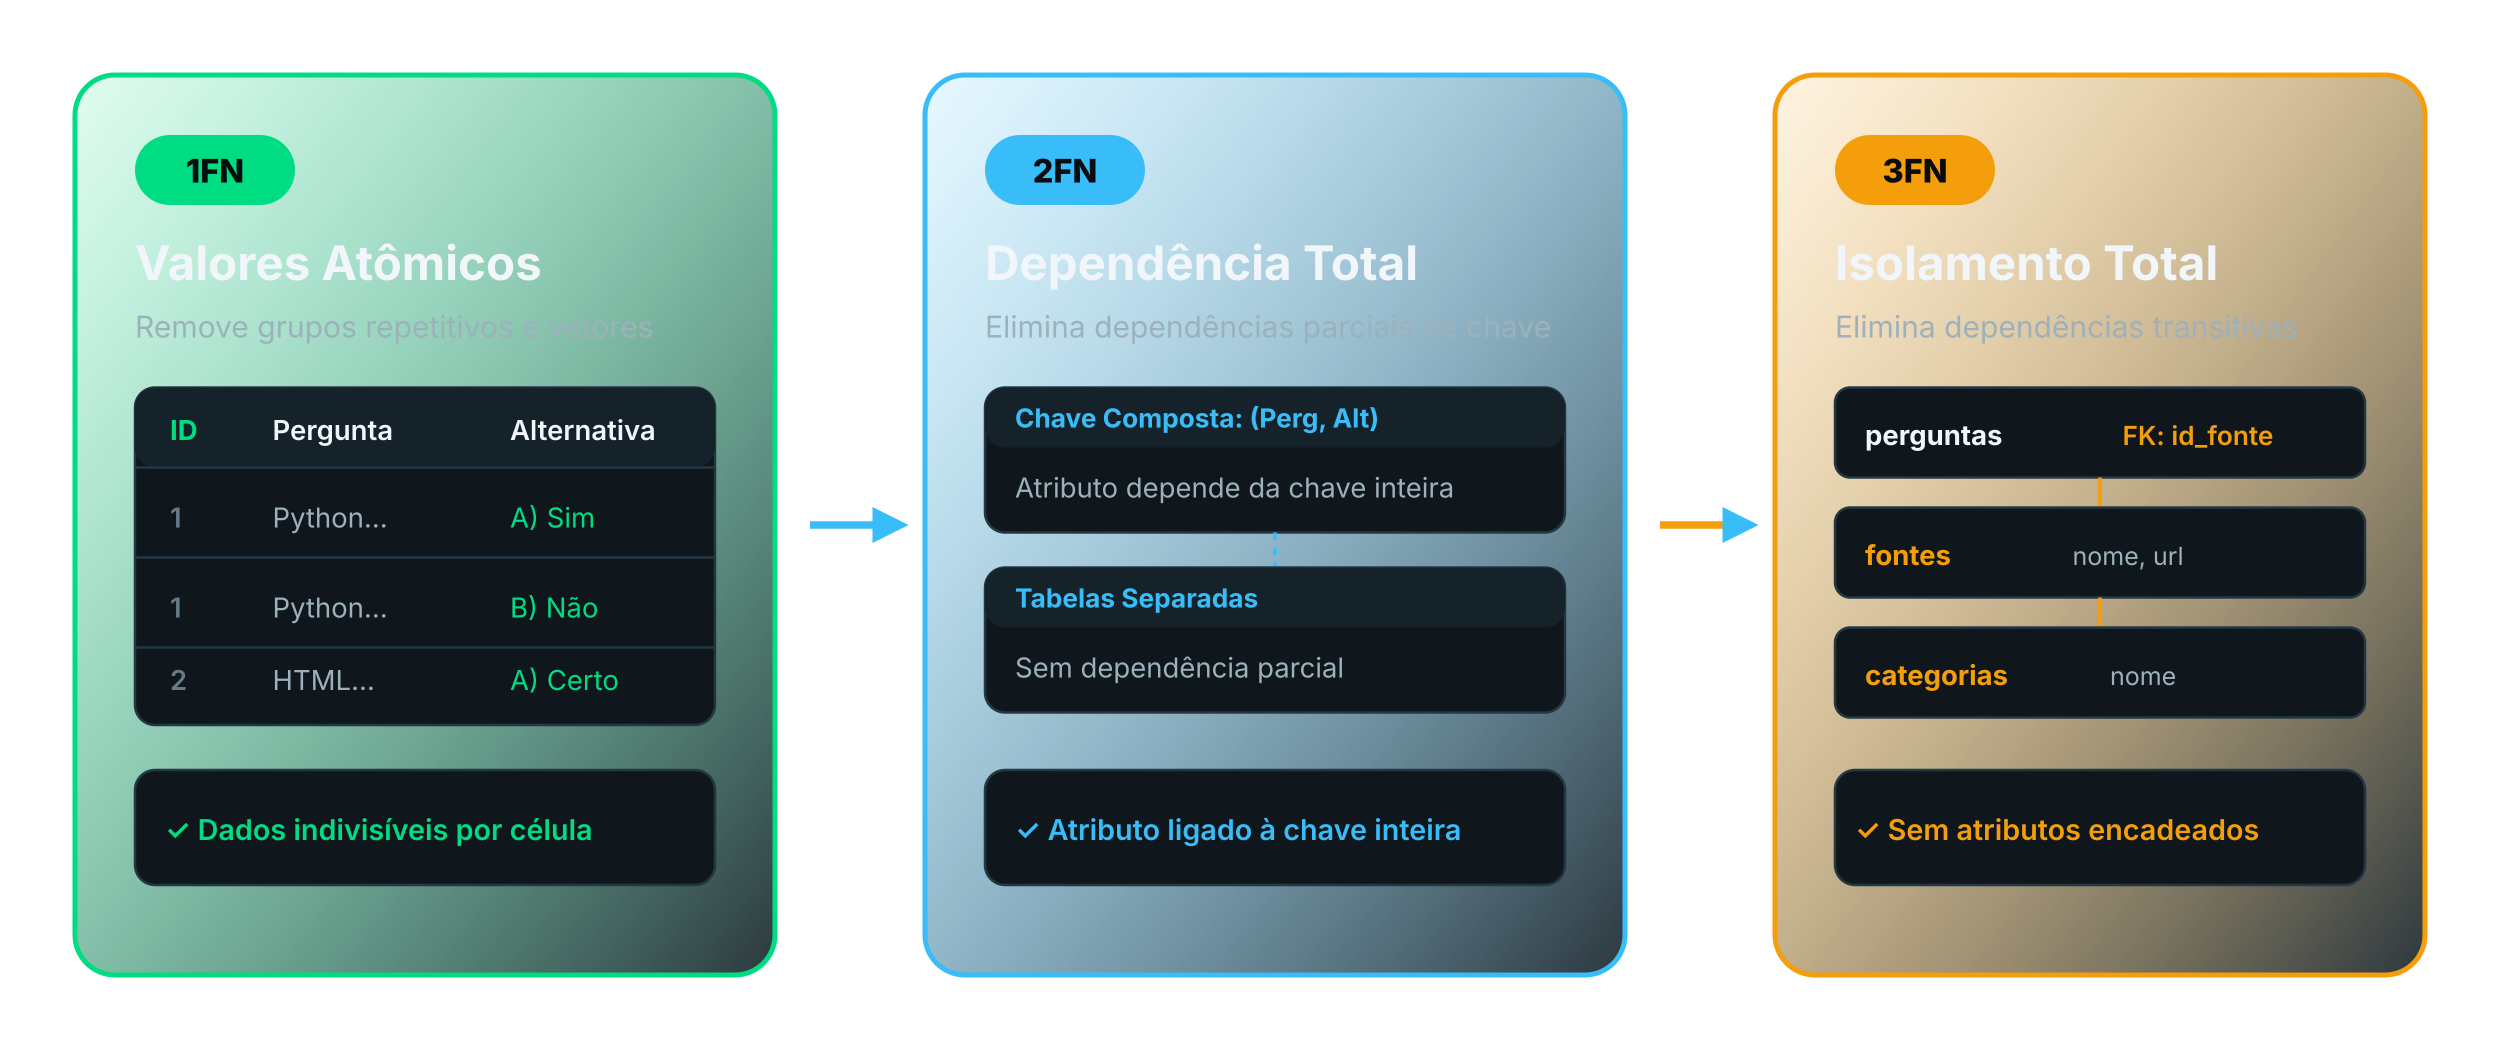
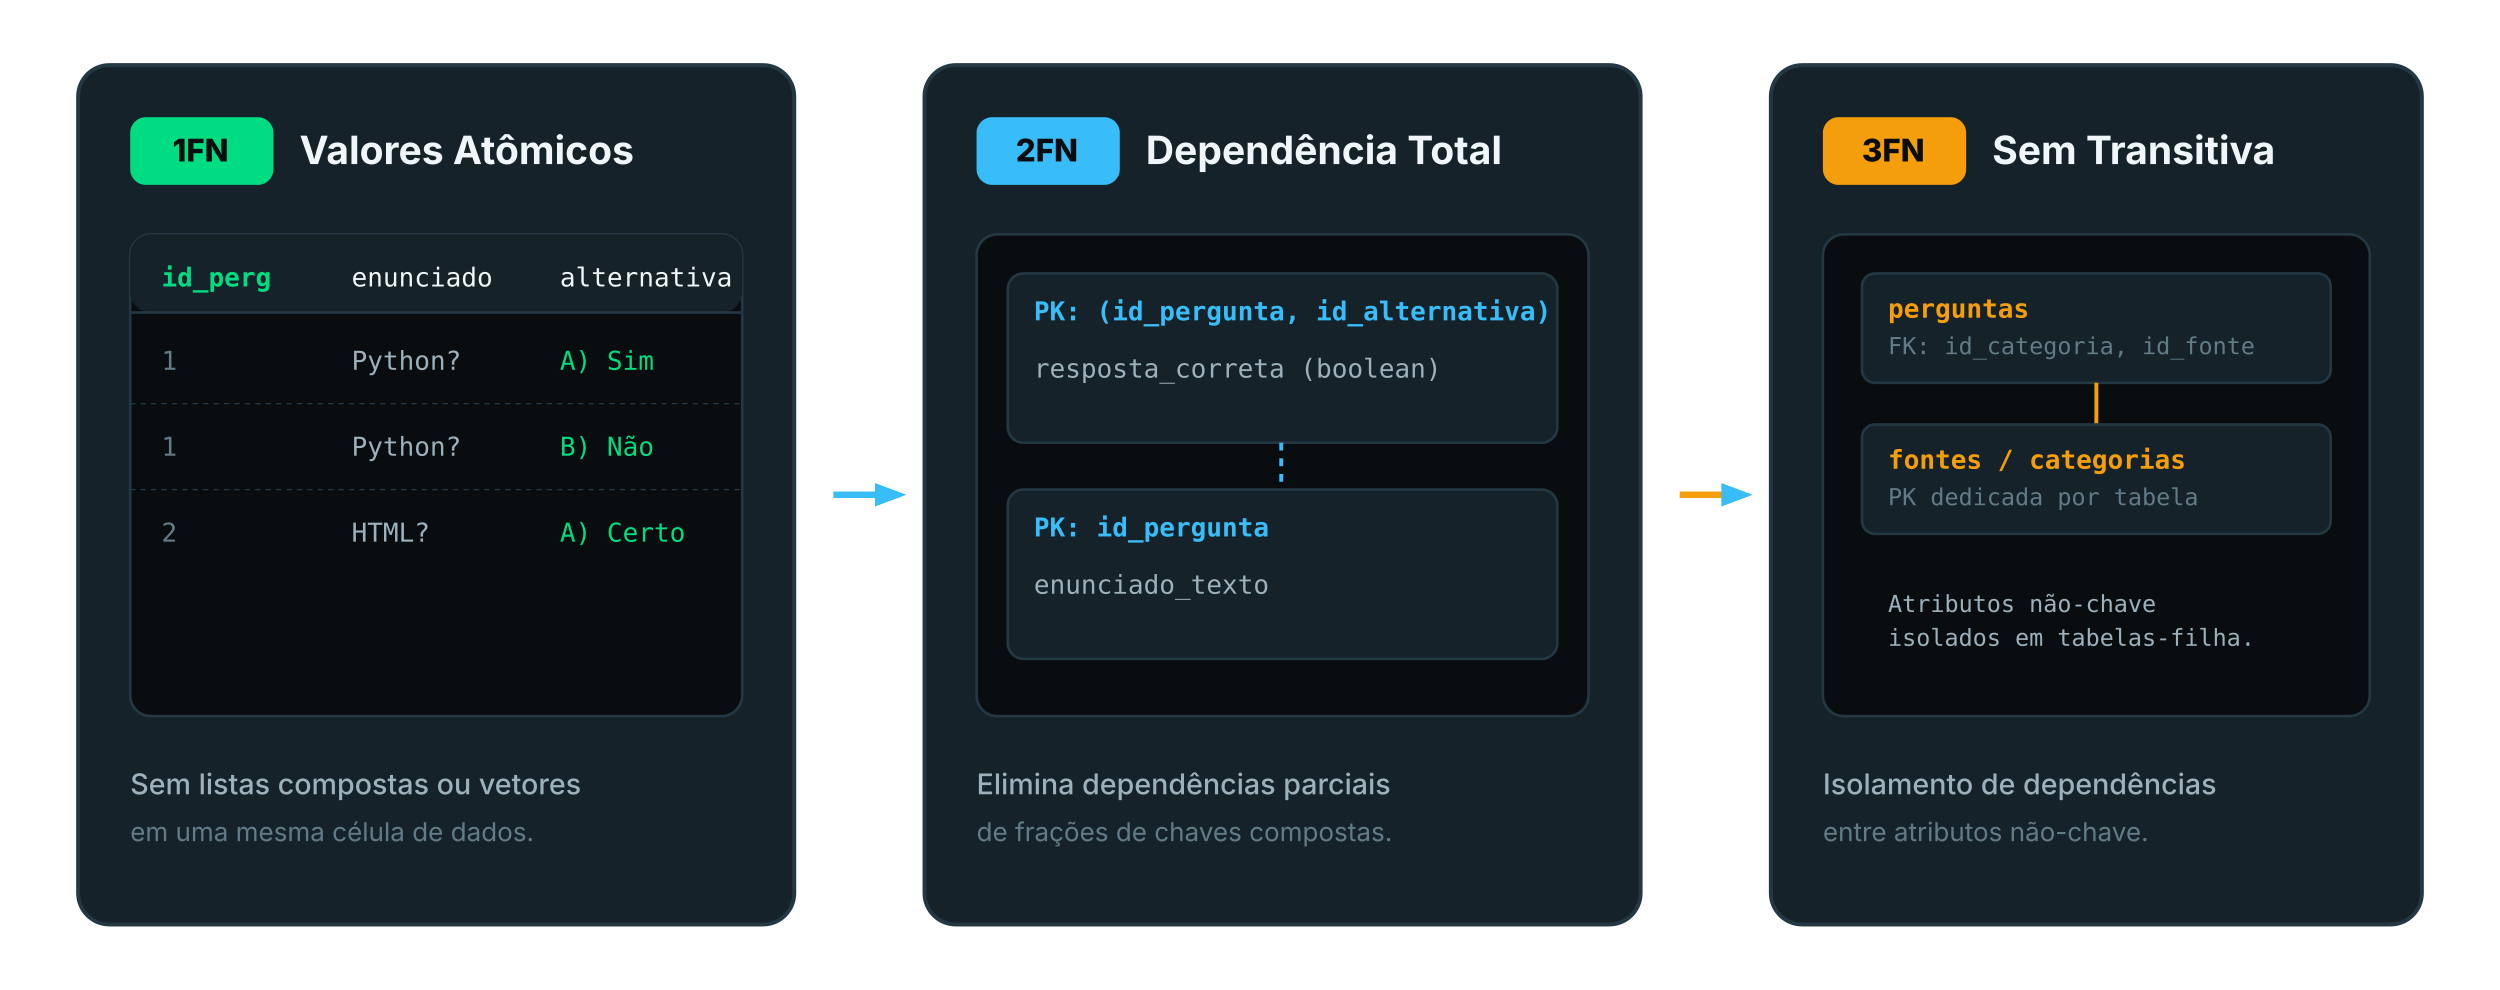
- <svg xmlns="http://www.w3.org/2000/svg" viewBox="0 0 1000 420" width="100%" height="100%" style="background-color: #090d10; font-family: 'Plus Jakarta Sans', system-ui, -apple-system, sans-serif;">
+ <svg xmlns="http://www.w3.org/2000/svg" viewBox="0 0 960 380" width="100%" height="100%" style="background-color: #0f171c; font-family: 'Plus Jakarta Sans', system-ui, -apple-system, sans-serif;">
  <defs>
-     <linearGradient id="grad-1fn" x1="0%" y1="0%" x2="100%" y2="100%">
-       <stop offset="0%" stop-color="#00dc82" stop-opacity="0.12" />
-       <stop offset="100%" stop-color="#152229" stop-opacity="0.9" />
-     </linearGradient>
-     <linearGradient id="grad-2fn" x1="0%" y1="0%" x2="100%" y2="100%">
-       <stop offset="0%" stop-color="#38bdf8" stop-opacity="0.12" />
-       <stop offset="100%" stop-color="#152229" stop-opacity="0.9" />
-     </linearGradient>
-     <linearGradient id="grad-3fn" x1="0%" y1="0%" x2="100%" y2="100%">
-       <stop offset="0%" stop-color="#f59e0b" stop-opacity="0.12" />
-       <stop offset="100%" stop-color="#152229" stop-opacity="0.9" />
-     </linearGradient>
-     <marker id="arrow" viewBox="0 0 10 10" refX="5" refY="5" markerWidth="6" markerHeight="6" orient="auto-start-reverse">
-       <path d="M 0 1 L 8 5 L 0 9 z" fill="#38bdf8" />
+     <marker id="seta" viewBox="0 0 10 10" refX="6" refY="5" markerWidth="6" markerHeight="6" orient="auto-start-reverse">
+       <path d="M 0 2 L 8 5 L 0 8 z" fill="#38bdf8" />
    </marker>
  </defs>
-   <g transform="translate(30, 30)">
-     <rect x="0" y="0" width="280" height="360" rx="16" fill="url(#grad-1fn)" stroke="#00dc82" stroke-width="2" />
-     <rect x="24" y="24" width="64" height="28" rx="14" fill="#00dc82" />
-     <text x="56" y="43" fill="#090d10" font-size="13" font-weight="800" text-anchor="middle">1FN</text>
-     <text x="24" y="82" fill="#f0f6f9" font-size="19" font-weight="700">Valores Atômicos</text>
-     <text x="24" y="105" fill="#9cb1bc" font-size="12" font-weight="400">Remove grupos repetitivos e vetores</text>
-     <g transform="translate(24, 125)">
-       <rect x="0" y="0" width="232" height="135" rx="8" fill="#0f171c" stroke="#243844" />
-       <rect x="0" y="0" width="232" height="32" rx="8" fill="#152229" />
-       <text x="14" y="21" fill="#00dc82" font-size="11" font-weight="700">ID</text>
-       <text x="55" y="21" fill="#f0f6f9" font-size="11" font-weight="600">Pergunta</text>
-       <text x="150" y="21" fill="#f0f6f9" font-size="11" font-weight="600">Alternativa</text>
-       <line x1="0" y1="32" x2="232" y2="32" stroke="#243844" stroke-width="1" />
-       <text x="14" y="56" fill="#627b87" font-size="11" font-weight="600">1</text>
-       <text x="55" y="56" fill="#9cb1bc" font-size="11">Python...</text>
-       <text x="150" y="56" fill="#00dc82" font-size="11">A) Sim</text>
-       <line x1="0" y1="68" x2="232" y2="68" stroke="#243844" stroke-width="1" />
-       <text x="14" y="92" fill="#627b87" font-size="11" font-weight="600">1</text>
-       <text x="55" y="92" fill="#9cb1bc" font-size="11">Python...</text>
-       <text x="150" y="92" fill="#00dc82" font-size="11">B) Não</text>
-       <line x1="0" y1="104" x2="232" y2="104" stroke="#243844" stroke-width="1" />
-       <text x="14" y="121" fill="#627b87" font-size="11" font-weight="600">2</text>
-       <text x="55" y="121" fill="#9cb1bc" font-size="11">HTML...</text>
-       <text x="150" y="121" fill="#00dc82" font-size="11">A) Certo</text>
+   <g transform="translate(30, 25)">
+     <rect x="0" y="0" width="275" height="330" rx="12" fill="#152229" stroke="#243844" stroke-width="1.5" />
+     <rect x="20" y="20" width="55" height="26" rx="6" fill="#00dc82" />
+     <text x="47" y="37" fill="#090d10" font-size="12" font-weight="800" text-anchor="middle">1FN</text>
+     <text x="85" y="38" fill="#f0f6f9" font-size="15" font-weight="700">Valores Atômicos</text>
+     <g transform="translate(20, 65)">
+       <rect x="0" y="0" width="235" height="185" rx="8" fill="#090d10" stroke="#243844" />
+       <rect x="0" y="0" width="235" height="30" rx="8" fill="#152229" />
+       <text x="12" y="20" fill="#00dc82" font-family="JetBrains Mono, monospace" font-size="10" font-weight="700">id_perg</text>
+       <text x="85" y="20" fill="#f0f6f9" font-family="JetBrains Mono, monospace" font-size="10">enunciado</text>
+       <text x="165" y="20" fill="#f0f6f9" font-family="JetBrains Mono, monospace" font-size="10">alternativa</text>
+       <line x1="0" y1="30" x2="235" y2="30" stroke="#243844" stroke-width="1" />
+       <text x="12" y="52" fill="#627b87" font-family="JetBrains Mono, monospace" font-size="10">1</text>
+       <text x="85" y="52" fill="#9cb1bc" font-family="JetBrains Mono, monospace" font-size="10">Python?</text>
+       <text x="165" y="52" fill="#00dc82" font-family="JetBrains Mono, monospace" font-size="10">A) Sim</text>
+       <line x1="0" y1="65" x2="235" y2="65" stroke="#243844" stroke-width="0.5" stroke-dasharray="2,2" />
+       <text x="12" y="85" fill="#627b87" font-family="JetBrains Mono, monospace" font-size="10">1</text>
+       <text x="85" y="85" fill="#9cb1bc" font-family="JetBrains Mono, monospace" font-size="10">Python?</text>
+       <text x="165" y="85" fill="#00dc82" font-family="JetBrains Mono, monospace" font-size="10">B) Não</text>
+       <line x1="0" y1="98" x2="235" y2="98" stroke="#243844" stroke-width="0.5" stroke-dasharray="2,2" />
+       <text x="12" y="118" fill="#627b87" font-family="JetBrains Mono, monospace" font-size="10">2</text>
+       <text x="85" y="118" fill="#9cb1bc" font-family="JetBrains Mono, monospace" font-size="10">HTML?</text>
+       <text x="165" y="118" fill="#00dc82" font-family="JetBrains Mono, monospace" font-size="10">A) Certo</text>
    </g>
-     <rect x="24" y="278" width="232" height="46" rx="8" fill="#0f171c" stroke="#243844" />
-     <text x="36" y="306" fill="#00dc82" font-size="11.5" font-weight="600">✓ Dados indivisíveis por célula</text>
+     <text x="20" y="280" fill="#9cb1bc" font-size="11" font-weight="500">Sem listas compostas ou vetores</text>
+     <text x="20" y="298" fill="#627b87" font-size="10">em uma mesma célula de dados.</text>
  </g>
-   <path d="M 324 210 L 358 210" stroke="#38bdf8" stroke-width="3" marker-end="url(#arrow)" />
-   <g transform="translate(370, 30)">
-     <rect x="0" y="0" width="280" height="360" rx="16" fill="url(#grad-2fn)" stroke="#38bdf8" stroke-width="2" />
-     <rect x="24" y="24" width="64" height="28" rx="14" fill="#38bdf8" />
-     <text x="56" y="43" fill="#090d10" font-size="13" font-weight="800" text-anchor="middle">2FN</text>
-     <text x="24" y="82" fill="#f0f6f9" font-size="19" font-weight="700">Dependência Total</text>
-     <text x="24" y="105" fill="#9cb1bc" font-size="12" font-weight="400">Elimina dependências parciais de chave</text>
-     <g transform="translate(24, 125)">
-       <rect x="0" y="0" width="232" height="58" rx="8" fill="#0f171c" stroke="#243844" />
-       <rect x="0" y="0" width="232" height="24" rx="8" fill="#152229" />
-       <text x="12" y="16" fill="#38bdf8" font-size="10.5" font-weight="700">Chave Composta: (Perg, Alt)</text>
-       <text x="12" y="44" fill="#9cb1bc" font-size="11">Atributo depende da chave inteira</text>
-       <path d="M 116 58 L 116 72" stroke="#38bdf8" stroke-width="1.5" stroke-dasharray="3,3" />
-       <rect x="0" y="72" width="232" height="58" rx="8" fill="#0f171c" stroke="#243844" />
-       <rect x="0" y="72" width="232" height="24" rx="8" fill="#152229" />
-       <text x="12" y="88" fill="#38bdf8" font-size="10.5" font-weight="700">Tabelas Separadas</text>
-       <text x="12" y="116" fill="#9cb1bc" font-size="11">Sem dependência parcial</text>
+   <line x1="320" y1="190" x2="345" y2="190" stroke="#38bdf8" stroke-width="2.5" marker-end="url(#seta)" />
+   <g transform="translate(355, 25)">
+     <rect x="0" y="0" width="275" height="330" rx="12" fill="#152229" stroke="#243844" stroke-width="1.5" />
+     <rect x="20" y="20" width="55" height="26" rx="6" fill="#38bdf8" />
+     <text x="47" y="37" fill="#090d10" font-size="12" font-weight="800" text-anchor="middle">2FN</text>
+     <text x="85" y="38" fill="#f0f6f9" font-size="15" font-weight="700">Dependência Total</text>
+     <g transform="translate(20, 65)">
+       <rect x="0" y="0" width="235" height="185" rx="8" fill="#090d10" stroke="#243844" />
+       <rect x="12" y="15" width="211" height="65" rx="6" fill="#152229" stroke="#243844" />
+       <text x="22" y="33" fill="#38bdf8" font-family="JetBrains Mono, monospace" font-size="10" font-weight="700">PK: (id_pergunta, id_alternativa)</text>
+       <text x="22" y="55" fill="#9cb1bc" font-family="JetBrains Mono, monospace" font-size="10">resposta_correta (boolean)</text>
+       <line x1="117" y1="80" x2="117" y2="98" stroke="#38bdf8" stroke-width="1.5" stroke-dasharray="3,3" />
+       <rect x="12" y="98" width="211" height="65" rx="6" fill="#152229" stroke="#243844" />
+       <text x="22" y="116" fill="#38bdf8" font-family="JetBrains Mono, monospace" font-size="10" font-weight="700">PK: id_pergunta</text>
+       <text x="22" y="138" fill="#9cb1bc" font-family="JetBrains Mono, monospace" font-size="10">enunciado_texto</text>
    </g>
-     <rect x="24" y="278" width="232" height="46" rx="8" fill="#0f171c" stroke="#243844" />
-     <text x="36" y="306" fill="#38bdf8" font-size="11.5" font-weight="600">✓ Atributo ligado à chave inteira</text>
+     <text x="20" y="280" fill="#9cb1bc" font-size="11" font-weight="500">Elimina dependências parciais</text>
+     <text x="20" y="298" fill="#627b87" font-size="10">de frações de chaves compostas.</text>
  </g>
-   <path d="M 664 210 L 698 210" stroke="#f59e0b" stroke-width="3" marker-end="url(#arrow)" />
-   <g transform="translate(710, 30)">
-     <rect x="0" y="0" width="260" height="360" rx="16" fill="url(#grad-3fn)" stroke="#f59e0b" stroke-width="2" />
-     <rect x="24" y="24" width="64" height="28" rx="14" fill="#f59e0b" />
-     <text x="56" y="43" fill="#090d10" font-size="13" font-weight="800" text-anchor="middle">3FN</text>
-     <text x="24" y="82" fill="#f0f6f9" font-size="19" font-weight="700">Isolamento Total</text>
-     <text x="24" y="105" fill="#9cb1bc" font-size="12" font-weight="400">Elimina dependências transitivas</text>
-     <g transform="translate(24, 125)">
-       <rect x="0" y="0" width="212" height="36" rx="6" fill="#0f171c" stroke="#243844" />
-       <text x="12" y="23" fill="#f0f6f9" font-size="11" font-weight="700">perguntas</text>
-       <text x="115" y="23" fill="#f59e0b" font-size="10.5" font-weight="600">FK: id_fonte</text>
-       <path d="M 106 36 L 106 48" stroke="#f59e0b" stroke-width="1.5" />
-       <rect x="0" y="48" width="212" height="36" rx="6" fill="#0f171c" stroke="#243844" />
-       <text x="12" y="71" fill="#f59e0b" font-size="11" font-weight="700">fontes</text>
-       <text x="95" y="71" fill="#9cb1bc" font-size="10">nome, url</text>
-       <path d="M 106 84 L 106 96" stroke="#f59e0b" stroke-width="1.5" />
-       <rect x="0" y="96" width="212" height="36" rx="6" fill="#0f171c" stroke="#243844" />
-       <text x="12" y="119" fill="#f59e0b" font-size="11" font-weight="700">categorias</text>
-       <text x="110" y="119" fill="#9cb1bc" font-size="10">nome</text>
+   <line x1="645" y1="190" x2="670" y2="190" stroke="#f59e0b" stroke-width="2.5" marker-end="url(#seta)" />
+   <g transform="translate(680, 25)">
+     <rect x="0" y="0" width="250" height="330" rx="12" fill="#152229" stroke="#243844" stroke-width="1.5" />
+     <rect x="20" y="20" width="55" height="26" rx="6" fill="#f59e0b" />
+     <text x="47" y="37" fill="#090d10" font-size="12" font-weight="800" text-anchor="middle">3FN</text>
+     <text x="85" y="38" fill="#f0f6f9" font-size="15" font-weight="700">Sem Transitiva</text>
+     <g transform="translate(20, 65)">
+       <rect x="0" y="0" width="210" height="185" rx="8" fill="#090d10" stroke="#243844" />
+       <rect x="15" y="15" width="180" height="42" rx="5" fill="#152229" stroke="#243844" />
+       <text x="25" y="32" fill="#f59e0b" font-family="JetBrains Mono, monospace" font-size="10" font-weight="700">perguntas</text>
+       <text x="25" y="46" fill="#627b87" font-family="JetBrains Mono, monospace" font-size="9">FK: id_categoria, id_fonte</text>
+       <line x1="105" y1="57" x2="105" y2="73" stroke="#f59e0b" stroke-width="1.5" />
+       <rect x="15" y="73" width="180" height="42" rx="5" fill="#152229" stroke="#243844" />
+       <text x="25" y="90" fill="#f59e0b" font-family="JetBrains Mono, monospace" font-size="10" font-weight="700">fontes / categorias</text>
+       <text x="25" y="104" fill="#627b87" font-family="JetBrains Mono, monospace" font-size="9">PK dedicada por tabela</text>
+       <text x="25" y="145" fill="#9cb1bc" font-family="JetBrains Mono, monospace" font-size="9">Atributos não-chave</text>
+       <text x="25" y="158" fill="#9cb1bc" font-family="JetBrains Mono, monospace" font-size="9">isolados em tabelas-filha.</text>
    </g>
-     <rect x="24" y="278" width="212" height="46" rx="8" fill="#0f171c" stroke="#243844" />
-     <text x="32" y="306" fill="#f59e0b" font-size="11.5" font-weight="600">✓ Sem atributos encadeados</text>
+     <text x="20" y="280" fill="#9cb1bc" font-size="11" font-weight="500">Isolamento de dependências</text>
+     <text x="20" y="298" fill="#627b87" font-size="10">entre atributos não-chave.</text>
  </g>
</svg>
